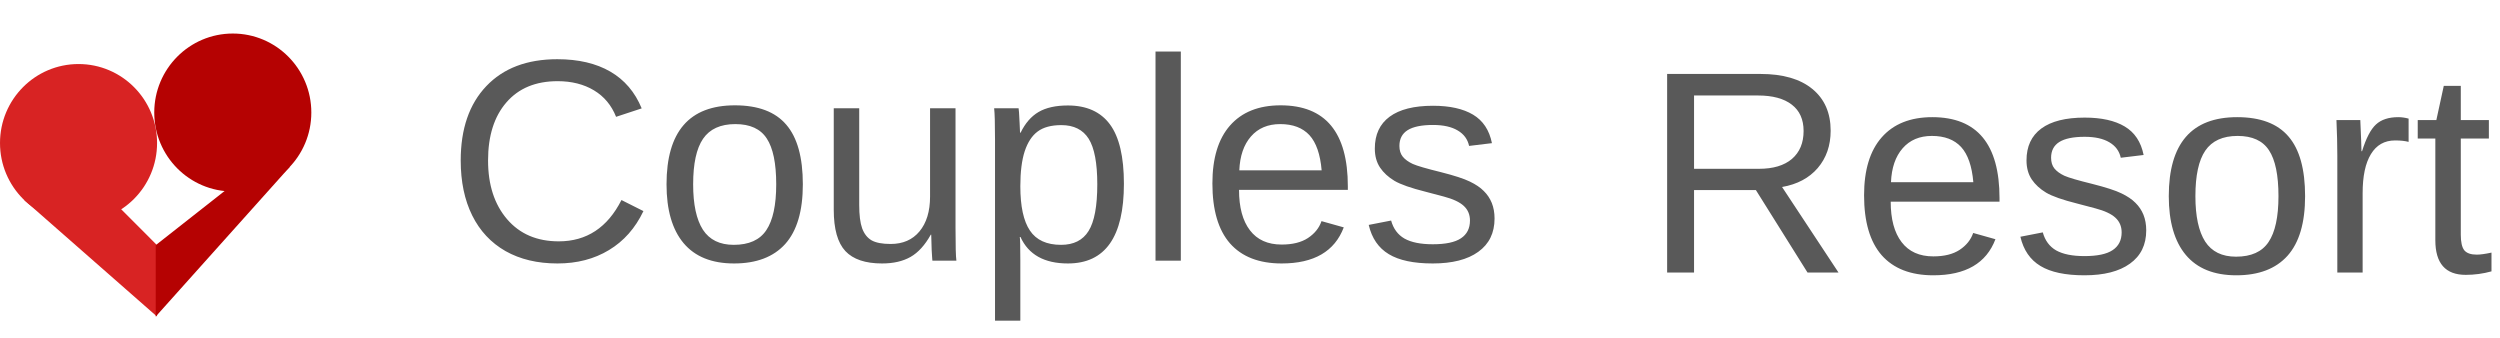
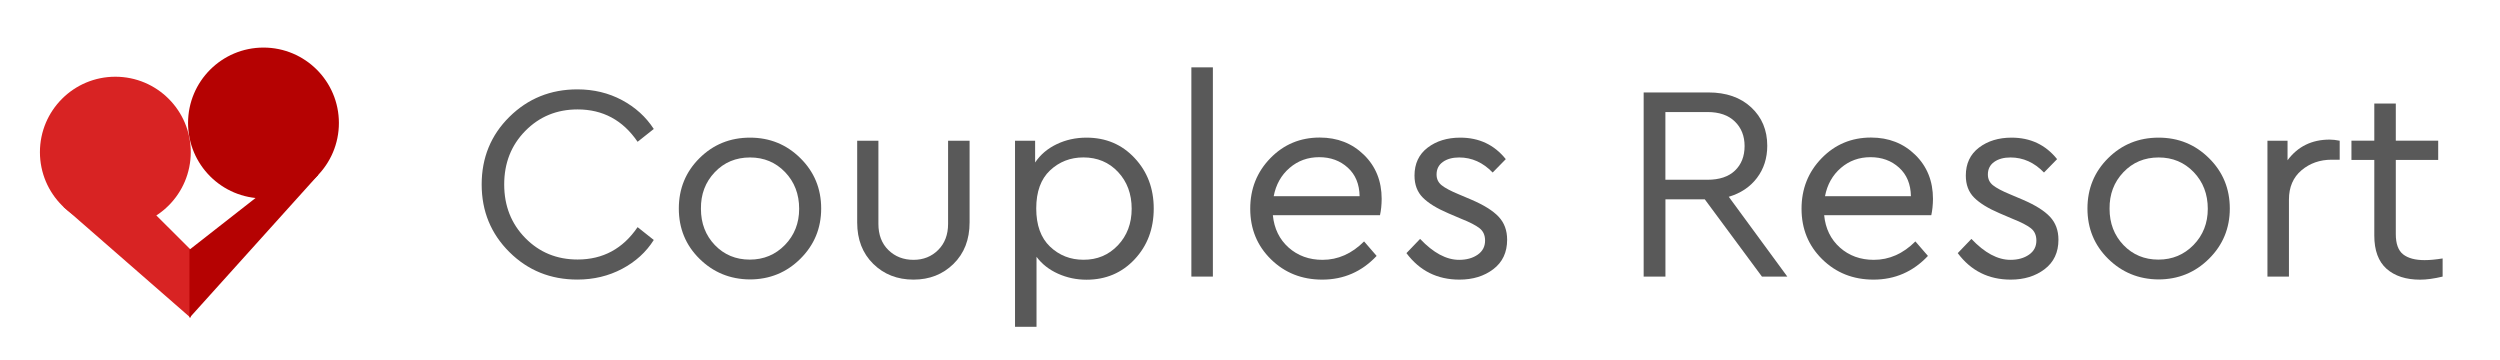
- <svg xmlns="http://www.w3.org/2000/svg" width="268.51" height="36.271" viewBox="0 0 268.51 36.271">
-   <g id="Vector_Smart_Object1" data-name="Vector Smart Object1" transform="translate(0 3.602)">
-     <ellipse id="Elipse_1" data-name="Elipse 1" cx="8.435" cy="8.482" rx="8.435" ry="8.482" transform="translate(0 3.276)" fill="#d82323" />
-     <ellipse id="Elipse_2" data-name="Elipse 2" cx="8.435" cy="8.482" rx="8.435" ry="8.482" transform="translate(16.568)" fill="#b50202" />
-     <path id="Caminho_1" data-name="Caminho 1" d="M141.4,192.679,155.669,205.2v-7.668l-7.134-7.15Z" transform="translate(-138.802 -174.799)" fill="#d82323" />
-     <path id="Caminho_2" data-name="Caminho 2" d="M166.179,196.548l9.094-7.15,5.342-1.3-14.436,16.118" transform="translate(-149.455 -173.818)" fill="#b50202" />
-     <text id="Couples" transform="translate(47.904 24.398)" fill="#595959" font-size="31" font-family="ArialMT, Arial">
-       <tspan x="0" y="0">Couples</tspan>
-     </text>
-     <text id="Resort" transform="translate(176.51 25.669)" fill="#595959" font-size="31" font-family="ArialMT, Arial">
-       <tspan x="0" y="0">Resort</tspan>
-     </text>
+ <svg xmlns="http://www.w3.org/2000/svg" version="1.1" id="objects" x="0px" y="0px" viewBox="0 0 536 77" style="enable-background:new 0 0 536 77;" xml:space="preserve">
+   <style type="text/css">
+ 	.st0{fill:#D82323;}
+ 	.st1{fill:#B50202;}
+ 	.st2{fill:#595959;}
+ </style>
+   <circle class="st0" cx="24.73" cy="32.62" r="16.17" />
+   <circle class="st1" cx="56.49" cy="26.37" r="16.17" />
+   <polygon class="st0" points="13.54,44.29 40.89,68.15 40.89,53.54 27.21,39.9 " />
+   <polyline class="st1" points="40.62,53.54 58.05,39.9 68.29,37.43 40.62,68.15 " />
+   <g>
+     <path class="st2" d="M133.35,21.46c2.87,1.54,5.14,3.6,6.82,6.19l-3.47,2.75c-3.15-4.63-7.44-6.94-12.86-6.94   c-4.47,0-8.2,1.54-11.22,4.61s-4.52,6.9-4.52,11.48s1.51,8.41,4.52,11.48s6.75,4.61,11.22,4.61c5.42,0,9.71-2.31,12.86-6.94   l3.47,2.75c-1.63,2.59-3.9,4.66-6.79,6.19s-6.09,2.3-9.6,2.3c-5.74,0-10.6-1.96-14.56-5.89s-5.95-8.76-5.95-14.5   s1.98-10.58,5.95-14.5s8.82-5.89,14.56-5.89C127.29,19.16,130.48,19.93,133.35,21.46z" />
+     <path class="st2" d="M171.6,33.91c2.97,2.93,4.46,6.53,4.46,10.8c0,4.23-1.49,7.82-4.46,10.77s-6.59,4.43-10.86,4.43   c-4.23-0.04-7.82-1.52-10.77-4.43s-4.43-6.5-4.43-10.77s1.48-7.87,4.43-10.8c2.95-2.93,6.56-4.4,10.83-4.4   C165.03,29.51,168.63,30.97,171.6,33.91z M153.24,36.93c-2.01,2.11-3,4.73-2.96,7.84c0,3.11,1,5.7,2.99,7.78   c1.99,2.07,4.49,3.11,7.48,3.11s5.5-1.05,7.54-3.14c2.03-2.09,3.05-4.68,3.05-7.75c0-3.15-1.01-5.77-3.02-7.87   c-2.01-2.09-4.52-3.14-7.51-3.14C157.78,33.76,155.25,34.81,153.24,36.93z" />
+     <path class="st2" d="M207.88,47.69c0,3.67-1.15,6.63-3.44,8.88s-5.15,3.38-8.58,3.38c-3.47,0-6.35-1.13-8.64-3.38   s-3.44-5.21-3.44-8.88V30.17h4.55v17.83c0,2.35,0.72,4.23,2.15,5.62c1.44,1.4,3.23,2.09,5.38,2.09c2.11,0,3.88-0.71,5.29-2.12   s2.12-3.28,2.12-5.59V30.17h4.61V47.69z" />
+     <path class="st2" d="M243.26,33.88c2.73,2.91,4.1,6.52,4.1,10.83c0,4.35-1.37,7.98-4.1,10.89s-6.17,4.37-10.32,4.37   c-2.15,0-4.19-0.43-6.1-1.29s-3.45-2.06-4.61-3.62v15.01h-4.61v-39.9h4.31v4.67c1.12-1.67,2.65-2.98,4.61-3.92s4.09-1.41,6.4-1.41   C237.09,29.51,240.53,30.96,243.26,33.88z M239.67,52.6c1.97-2.07,2.96-4.69,2.96-7.84c0-3.19-0.98-5.82-2.93-7.9   c-1.95-2.07-4.43-3.11-7.42-3.11c-2.79,0-5.17,0.93-7.15,2.78c-1.97,1.85-2.96,4.58-2.96,8.16s0.99,6.32,2.96,8.19   c1.97,1.87,4.36,2.81,7.15,2.81C235.24,55.71,237.7,54.67,239.67,52.6z" />
+     <path class="st2" d="M260.04,59.3h-4.61V14.44h4.61V59.3z" />
+     <path class="st2" d="M295.87,46.14H272.9c0.28,2.87,1.41,5.18,3.38,6.94c1.97,1.75,4.4,2.63,7.27,2.63c3.31,0,6.28-1.32,8.91-3.95   l2.69,3.11c-3.19,3.39-7.08,5.08-11.66,5.08c-4.39,0-8.05-1.46-11.01-4.37s-4.43-6.52-4.43-10.83c0-4.27,1.44-7.88,4.31-10.83   s6.4-4.43,10.59-4.43c3.79,0,6.95,1.24,9.48,3.71s3.8,5.62,3.8,9.45C296.22,43.9,296.11,45.06,295.87,46.14z M276.49,36   c-1.79,1.54-2.93,3.56-3.41,6.07h18.42c-0.04-2.59-0.89-4.64-2.54-6.13c-1.65-1.5-3.7-2.24-6.13-2.24S278.28,34.46,276.49,36z" />
+     <path class="st2" d="M322.84,34.12l-2.81,2.87c-2.07-2.15-4.47-3.23-7.18-3.23c-1.44,0-2.6,0.32-3.5,0.96   c-0.9,0.64-1.35,1.54-1.35,2.69c0,0.96,0.36,1.72,1.08,2.3s1.93,1.23,3.65,1.94l2.69,1.14c2.71,1.16,4.67,2.38,5.89,3.68   c1.22,1.3,1.82,2.94,1.82,4.93c0,2.71-0.99,4.81-2.96,6.31c-1.97,1.5-4.4,2.24-7.27,2.24c-4.75,0-8.53-1.89-11.36-5.68l2.93-3.05   c2.83,2.99,5.62,4.49,8.37,4.49c1.59,0,2.92-0.37,3.98-1.11s1.58-1.74,1.58-3.02c0-1.16-0.4-2.04-1.2-2.66   c-0.8-0.62-2.09-1.29-3.89-2l-2.81-1.2c-2.43-1.04-4.25-2.15-5.44-3.35c-1.2-1.2-1.79-2.77-1.79-4.73c0-2.55,0.94-4.55,2.81-5.98   s4.21-2.15,7-2.15C317.12,29.51,320.37,31.04,322.84,34.12z" />
+   </g>
+   <g>
+     <path class="st2" d="M377.76,59.3L365.5,42.73h-8.43V59.3h-4.67V19.82h13.88c3.83,0,6.89,1.07,9.18,3.2s3.44,4.88,3.44,8.22   c0,2.67-0.74,4.97-2.21,6.91s-3.49,3.28-6.04,4.04L383.2,59.3H377.76z M357.06,38.54h9.03c2.55,0,4.52-0.66,5.89-1.97   s2.06-3.07,2.06-5.26c0-2.15-0.7-3.91-2.09-5.26c-1.4-1.36-3.35-2.03-5.86-2.03h-9.03V38.54z" />
+     <path class="st2" d="M414.07,46.14H391.1c0.28,2.87,1.41,5.18,3.38,6.94c1.97,1.75,4.4,2.63,7.27,2.63c3.31,0,6.28-1.32,8.91-3.95   l2.69,3.11c-3.19,3.39-7.08,5.08-11.66,5.08c-4.39,0-8.05-1.46-11.01-4.37s-4.43-6.52-4.43-10.83c0-4.27,1.44-7.88,4.31-10.83   s6.4-4.43,10.59-4.43c3.79,0,6.95,1.24,9.48,3.71s3.8,5.62,3.8,9.45C414.42,43.9,414.3,45.06,414.07,46.14z M394.69,36   c-1.79,1.54-2.93,3.56-3.41,6.07h18.42c-0.04-2.59-0.89-4.64-2.54-6.13c-1.65-1.5-3.7-2.24-6.13-2.24S396.48,34.46,394.69,36z" />
+     <path class="st2" d="M441.04,34.12l-2.81,2.87c-2.07-2.15-4.47-3.23-7.18-3.23c-1.44,0-2.6,0.32-3.5,0.96   c-0.9,0.64-1.35,1.54-1.35,2.69c0,0.96,0.36,1.72,1.08,2.3s1.93,1.23,3.65,1.94l2.69,1.14c2.71,1.16,4.67,2.38,5.89,3.68   c1.22,1.3,1.82,2.94,1.82,4.93c0,2.71-0.99,4.81-2.96,6.31c-1.97,1.5-4.4,2.24-7.27,2.24c-4.75,0-8.53-1.89-11.36-5.68l2.93-3.05   c2.83,2.99,5.62,4.49,8.37,4.49c1.59,0,2.92-0.37,3.98-1.11s1.58-1.74,1.58-3.02c0-1.16-0.4-2.04-1.2-2.66   c-0.8-0.62-2.09-1.29-3.89-2l-2.81-1.2c-2.43-1.04-4.25-2.15-5.44-3.35c-1.2-1.2-1.79-2.77-1.79-4.73c0-2.55,0.94-4.55,2.81-5.98   s4.21-2.15,7-2.15C435.32,29.51,438.57,31.04,441.04,34.12z" />
+     <path class="st2" d="M473.61,33.91c2.97,2.93,4.46,6.53,4.46,10.8c0,4.23-1.49,7.82-4.46,10.77s-6.59,4.43-10.86,4.43   c-4.23-0.04-7.82-1.52-10.77-4.43s-4.43-6.5-4.43-10.77s1.48-7.87,4.43-10.8c2.95-2.93,6.56-4.4,10.83-4.4   C467.04,29.51,470.64,30.97,473.61,33.91z M455.25,36.93c-2.01,2.11-3,4.73-2.96,7.84c0,3.11,1,5.7,2.99,7.78   c1.99,2.07,4.49,3.11,7.48,3.11s5.5-1.05,7.54-3.14c2.03-2.09,3.05-4.68,3.05-7.75c0-3.15-1.01-5.77-3.02-7.87   c-2.01-2.09-4.52-3.14-7.51-3.14C459.78,33.76,457.26,34.81,455.25,36.93z" />
+     <path class="st2" d="M501.63,30.17v4.07h-1.73c-2.51,0-4.67,0.76-6.46,2.27c-1.79,1.52-2.69,3.61-2.69,6.28V59.3h-4.61V30.17h4.31   v4.19c2.19-2.95,5.2-4.43,9.03-4.43C500.12,29.93,500.83,30.01,501.63,30.17z" />
+     <path class="st2" d="M523.7,55.41v3.89c-1.83,0.44-3.45,0.66-4.84,0.66c-3.03,0-5.42-0.78-7.18-2.33   c-1.75-1.56-2.63-3.93-2.63-7.12V34.29h-4.9v-4.13h4.9v-7.96h4.61v7.96h9.09v4.13h-9.09v15.91c0,2.07,0.53,3.52,1.58,4.34   s2.58,1.23,4.58,1.23C520.93,55.77,522.23,55.65,523.7,55.41z" />
  </g>
</svg>
